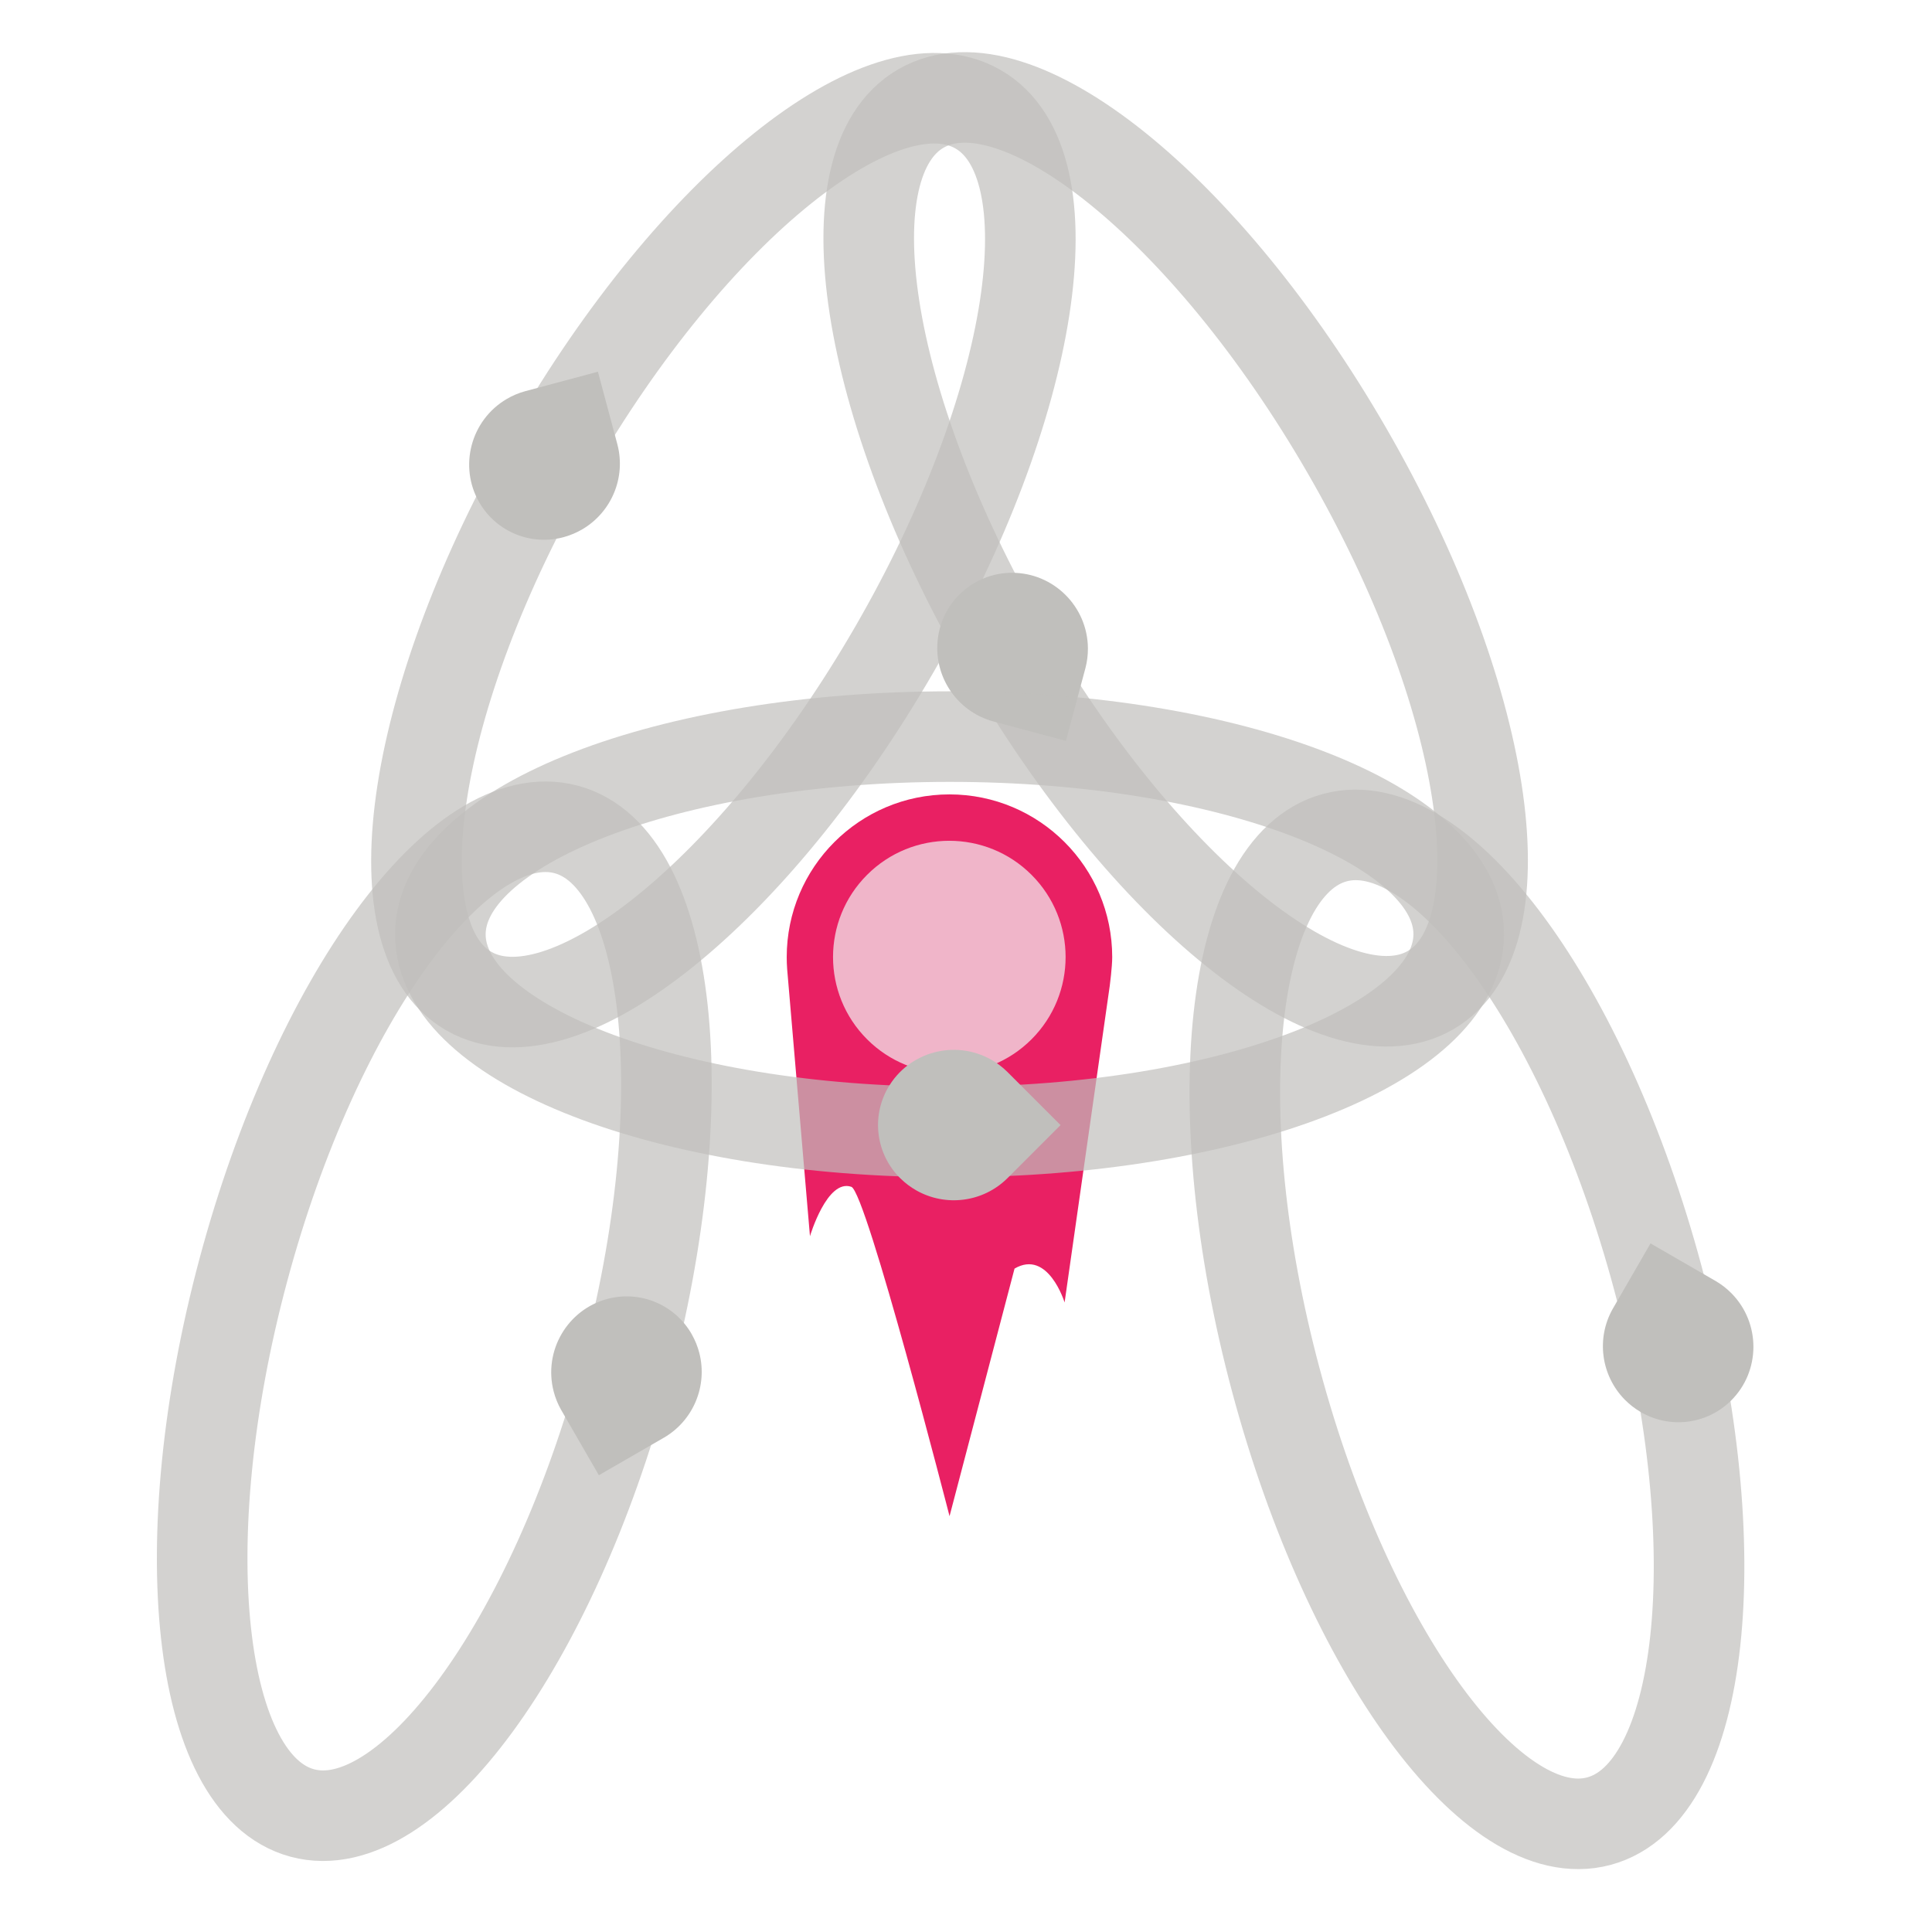
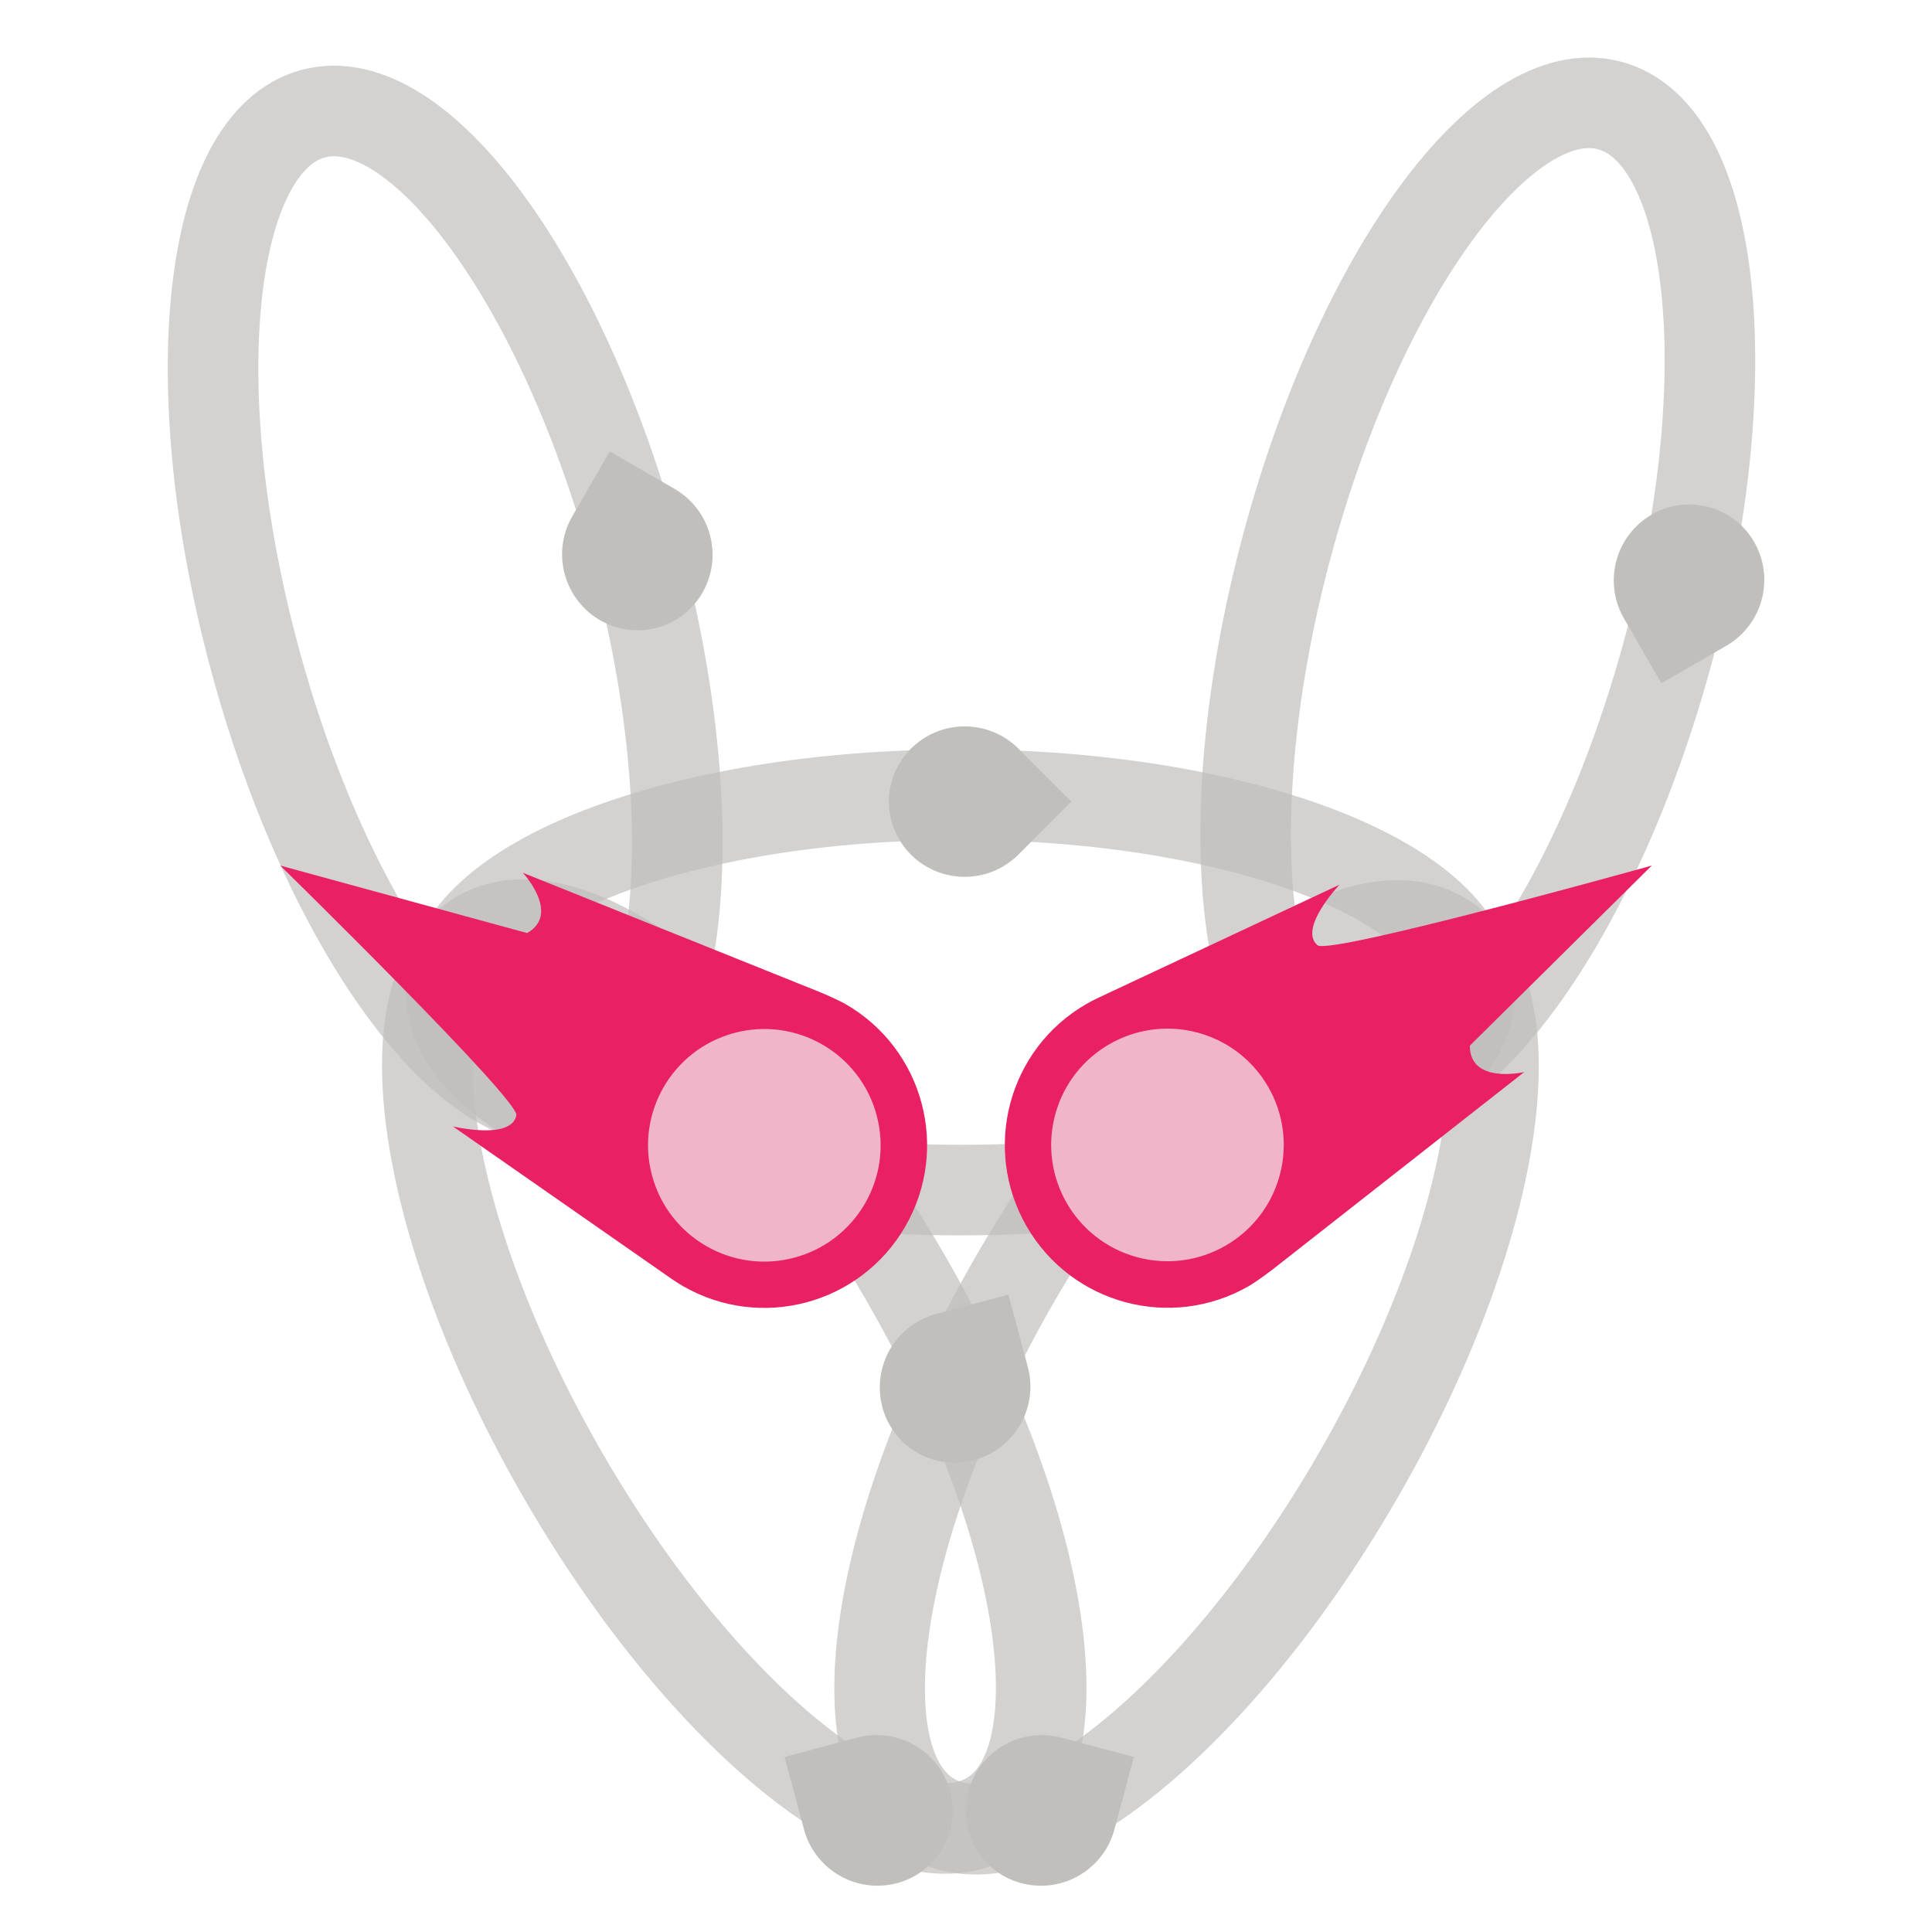
<svg xmlns="http://www.w3.org/2000/svg" width="64" height="64" viewBox="0 0 64 64" fill="none" version="1.1" id="svg2">
  <defs id="defs2" />
-   <g id="g2" transform="matrix(2.460617,2.460617,2.460617,-2.460617,-200.7611,-81.80415)">
-     <path style="fill:#e92063;fill-opacity:1;stroke-width:0.01" d="m 74.015,20.358 c 0,0 -2.743,1.622 -2.878,1.556 -0.22,-0.107 0.054,-0.611 0.054,-0.611 -0.65,0.548 -1.301,1.096 -1.951,1.644 -0.029,0.025 -0.057,0.051 -0.084,0.078 -0.605,0.605 -0.605,1.586 0,2.191 0.605,0.605 1.586,0.605 2.191,0 0.066,-0.066 0.176,-0.209 0.176,-0.209 l 1.828,-2.436 c 0,0 -0.471,0.25 -0.565,-0.109 z" id="path2" />
-     <circle style="fill:#f3f3f3;fill-opacity:0.703;stroke-width:0.01" cx="70.25" cy="24.12" r="1.107" id="circle2" />
-   </g>
-   <g id="g9" transform="rotate(15,30.50642,-23.93489)">
-     <ellipse style="fill:none;fill-opacity:0.098;stroke:#c0bfbc;stroke-width:3;stroke-dasharray:none;stroke-opacity:0.698" id="ellipse12" cx="-45.641" cy="-32.47" rx="16.867" ry="6.549" transform="matrix(2.5093099e-4,-1,-1,2.5093099e-4,0,0)" />
-     <g id="g5" transform="matrix(0.5537249,0.5537249,-0.5537249,0.5537249,41.27671,-4.533775)" style="fill:#c0bfbc">
-       <path id="path4" style="fill:#c0bfbc;fill-opacity:1;stroke:none;stroke-width:2.554;stroke-linejoin:round;stroke-dasharray:none;stroke-opacity:1;paint-order:stroke markers fill" d="m 43.273,44.105 a 3.204,3.181 44.954 0 0 -3.09,2.335 3.204,3.181 44.954 0 0 2.247,3.933 3.204,3.181 44.954 0 0 0.836,0.117 h 0.025 l 3.168,10e-7 -10e-7,-3.192 a 3.204,3.181 44.954 0 0 -2.357,-3.075 3.204,3.181 44.954 0 0 -0.828,-0.117 z" />
+   <g id="g12" transform="translate(0.3601785,0.1763173)">
+     <g id="g9" transform="matrix(0.9659258,-0.258819,-0.258819,-0.9659258,-5.155324,72.35857)">
+       <ellipse style="fill:none;fill-opacity:0.098;stroke:#c0bfbc;stroke-width:3;stroke-dasharray:none;stroke-opacity:0.698" id="ellipse12" cx="-45.641" cy="-32.47" rx="16.867" ry="6.549" transform="matrix(2.5093099e-4,-1,-1,2.5093099e-4,0,0)" />
+       <g id="g5" transform="matrix(0.5537249,0.5537249,-0.5537249,0.5537249,41.27671,-4.533775)" style="fill:#c0bfbc">
+         <path id="path4" style="fill:#c0bfbc;fill-opacity:1;stroke:none;stroke-width:2.554;stroke-linejoin:round;stroke-dasharray:none;stroke-opacity:1;paint-order:stroke markers fill" d="m 43.273,44.105 a 3.204,3.181 44.954 0 0 -3.09,2.335 3.204,3.181 44.954 0 0 2.247,3.933 3.204,3.181 44.954 0 0 0.836,0.117 h 0.025 l 3.168,10e-7 -10e-7,-3.192 a 3.204,3.181 44.954 0 0 -2.357,-3.075 3.204,3.181 44.954 0 0 -0.828,-0.117 z" />
+       </g>
+     </g>
+     <ellipse style="fill:none;fill-opacity:0.098;stroke:#c0bfbc;stroke-width:3;stroke-dasharray:none;stroke-opacity:0.698" id="ellipse4" cx="-51.32" cy="-1.972" rx="16.867" ry="6.549" transform="matrix(-0.5002173,-0.8658999,0.8661508,-0.4997827,0,0)" />
+     <g id="g1" transform="matrix(0.7564024,0.2026774,-0.2026774,0.7564024,-4.909771,3.727047)" style="fill:#c0bfbc">
+       <path id="path1" style="fill:#c0bfbc;fill-opacity:1;stroke:none;stroke-width:2.554;stroke-linejoin:round;stroke-dasharray:none;stroke-opacity:1;paint-order:stroke markers fill" d="m 61.569,60.822 a 3.204,3.181 14.954 0 0 1.509,-3.567 3.204,3.181 14.954 0 0 -3.913,-2.283 3.204,3.181 14.954 0 0 -0.782,0.316 l -0.022,0.012 -2.743,1.584 1.596,2.765 a 3.204,3.181 14.954 0 0 3.579,1.485 3.204,3.181 14.954 0 0 0.776,-0.313 z" />
+       <path id="path13" style="fill:#c0bfbc;fill-opacity:1;stroke:none;stroke-width:2.554;stroke-linejoin:round;stroke-dasharray:none;stroke-opacity:1;paint-order:stroke markers fill" d="m 66.702,59.447 a 3.181,3.204 45.046 0 1 -3.09,-2.335 3.181,3.204 45.046 0 1 2.247,-3.933 3.181,3.204 45.046 0 1 0.836,-0.117 l 0.025,-1e-6 3.168,-10e-7 -10e-7,3.193 a 3.181,3.204 45.046 0 1 -2.357,3.075 3.181,3.204 45.046 0 1 -0.828,0.117 z" />
+     </g>
+     <ellipse style="fill:none;fill-opacity:0.098;stroke:#c0bfbc;stroke-width:3;stroke-dasharray:none;stroke-opacity:0.698" id="ellipse11" cx="-19.902" cy="-56.458" rx="16.867" ry="6.549" transform="matrix(0.5002173,-0.8658999,-0.8661508,-0.4997827,0,0)" />
+     <g id="g3" transform="matrix(-0.2026774,-0.7564024,0.7564024,-0.2026774,4.271275,88.08385)" style="fill:#c0bfbc">
+       <path id="path3" style="fill:#c0bfbc;fill-opacity:1;stroke:none;stroke-width:2.554;stroke-linejoin:round;stroke-dasharray:none;stroke-opacity:1;paint-order:stroke markers fill" d="m 43.273,44.105 a 3.204,3.181 44.954 0 0 -3.09,2.335 3.204,3.181 44.954 0 0 2.247,3.933 3.204,3.181 44.954 0 0 0.836,0.117 h 0.025 l 3.168,10e-7 -10e-7,-3.192 a 3.204,3.181 44.954 0 0 -2.357,-3.075 3.204,3.181 44.954 0 0 -0.828,-0.117 z" />
+     </g>
+     <g id="g10" transform="matrix(0.258819,-0.9659258,-0.9659258,-0.258819,68.13628,72.0891)">
+       <ellipse style="fill:none;fill-opacity:0.098;stroke:#c0bfbc;stroke-width:3;stroke-dasharray:none;stroke-opacity:0.698" id="ellipse1" cx="-45.641" cy="-32.47" rx="16.867" ry="6.549" transform="matrix(-1,2.5093099e-4,2.5093099e-4,-1,0,0)" />
+       <g id="g6" transform="matrix(-0.5537249,0.5537249,-0.5537249,-0.5537249,98.13924,28.0799)" style="fill:#c0bfbc">
+         <path id="path5" style="fill:#c0bfbc;fill-opacity:1;stroke:none;stroke-width:2.554;stroke-linejoin:round;stroke-dasharray:none;stroke-opacity:1;paint-order:stroke markers fill" d="m 43.273,44.105 a 3.204,3.181 44.954 0 0 -3.09,2.335 3.204,3.181 44.954 0 0 2.247,3.933 3.204,3.181 44.954 0 0 0.836,0.117 h 0.025 l 3.168,10e-7 -10e-7,-3.192 a 3.204,3.181 44.954 0 0 -2.357,-3.075 3.204,3.181 44.954 0 0 -0.828,-0.117 z" />
+       </g>
+     </g>
+     <g id="g8-7" transform="matrix(1,0,0,-1,13.08772,64.23917)">
+       <ellipse style="fill:none;fill-opacity:0.098;stroke:#c0bfbc;stroke-width:3;stroke-dasharray:none;stroke-opacity:0.698" id="ellipse11-3" cx="18.375" cy="31.546" rx="16.867" ry="6.549" transform="matrix(1,-2.5093099e-4,-2.5093099e-4,1,0,0)" />
+       <g id="g3-7" transform="matrix(0.5537249,0.5537249,0.5537249,-0.5537249,-31.63895,40.09381)" style="fill:#c0bfbc">
+         <path id="path3-9" style="fill:#c0bfbc;fill-opacity:1;stroke:none;stroke-width:2.554;stroke-linejoin:round;stroke-dasharray:none;stroke-opacity:1;paint-order:stroke markers fill" d="m 43.273,44.105 a 3.204,3.181 44.954 0 0 -3.09,2.335 3.204,3.181 44.954 0 0 2.247,3.933 3.204,3.181 44.954 0 0 0.836,0.117 h 0.025 l 3.168,10e-7 -10e-7,-3.192 a 3.204,3.181 44.954 0 0 -2.357,-3.075 3.204,3.181 44.954 0 0 -0.828,-0.117 z" />
+       </g>
    </g>
  </g>
-   <g id="g7" transform="rotate(30,28.01793,4.155434)">
-     <ellipse style="fill:none;fill-opacity:0.098;stroke:#c0bfbc;stroke-width:3;stroke-dasharray:none;stroke-opacity:0.698" id="ellipse4" cx="18.375" cy="31.546" rx="16.867" ry="6.549" transform="matrix(-2.5093099e-4,1,1,-2.5093099e-4,0,0)" />
-     <g id="g1" transform="matrix(0.5537249,-0.5537249,-0.5537249,-0.5537249,27.21788,69.00908)" style="fill:#c0bfbc">
-       <path id="path1" style="fill:#c0bfbc;fill-opacity:1;stroke:none;stroke-width:2.554;stroke-linejoin:round;stroke-dasharray:none;stroke-opacity:1;paint-order:stroke markers fill" d="m 43.273,44.105 a 3.204,3.181 44.954 0 0 -3.09,2.335 3.204,3.181 44.954 0 0 2.247,3.933 3.204,3.181 44.954 0 0 0.836,0.117 h 0.025 l 3.168,10e-7 -10e-7,-3.192 a 3.204,3.181 44.954 0 0 -2.357,-3.075 3.204,3.181 44.954 0 0 -0.828,-0.117 z" />
+   <g id="g13" transform="translate(0,1.012055)">
+     <g id="g2" transform="matrix(3.361266,0.9006485,-0.9006485,3.361266,-175.7316,-107.4289)">
+       <path style="fill:#e92063;fill-opacity:1;stroke-width:0.01" d="m 74.015,20.358 c 0,0 -2.743,1.622 -2.878,1.556 -0.22,-0.107 0.054,-0.611 0.054,-0.611 -0.65,0.548 -1.301,1.096 -1.951,1.644 -0.029,0.025 -0.057,0.051 -0.084,0.078 -0.605,0.605 -0.605,1.586 0,2.191 0.605,0.605 1.586,0.605 2.191,0 0.066,-0.066 0.176,-0.209 0.176,-0.209 l 1.828,-2.436 c 0,0 -0.471,0.25 -0.565,-0.109 z" id="path2" />
+       <circle style="fill:#f3f3f3;fill-opacity:0.703;stroke-width:0.01" cx="70.25" cy="24.12" r="1.107" id="circle2" />
    </g>
-   </g>
-   <g id="g8" transform="rotate(60,40.21198,42.69116)">
-     <ellipse style="fill:none;fill-opacity:0.098;stroke:#c0bfbc;stroke-width:3;stroke-dasharray:none;stroke-opacity:0.698" id="ellipse11" cx="18.375" cy="31.546" rx="16.867" ry="6.549" transform="matrix(1,-2.5093099e-4,-2.5093099e-4,1,0,0)" />
-     <g id="g3" transform="matrix(0.5537249,0.5537249,0.5537249,-0.5537249,-31.63895,40.09381)" style="fill:#c0bfbc">
-       <path id="path3" style="fill:#c0bfbc;fill-opacity:1;stroke:none;stroke-width:2.554;stroke-linejoin:round;stroke-dasharray:none;stroke-opacity:1;paint-order:stroke markers fill" d="m 43.273,44.105 a 3.204,3.181 44.954 0 0 -3.09,2.335 3.204,3.181 44.954 0 0 2.247,3.933 3.204,3.181 44.954 0 0 0.836,0.117 h 0.025 l 3.168,10e-7 -10e-7,-3.192 a 3.204,3.181 44.954 0 0 -2.357,-3.075 3.204,3.181 44.954 0 0 -0.828,-0.117 z" />
-     </g>
-   </g>
-   <g id="g10" transform="rotate(75,39.56888,40.1776)">
-     <ellipse style="fill:none;fill-opacity:0.098;stroke:#c0bfbc;stroke-width:3;stroke-dasharray:none;stroke-opacity:0.698" id="ellipse1" cx="-45.641" cy="-32.47" rx="16.867" ry="6.549" transform="matrix(-1,2.5093099e-4,2.5093099e-4,-1,0,0)" />
-     <g id="g6" transform="matrix(-0.5537249,0.5537249,-0.5537249,-0.5537249,98.13924,28.0799)" style="fill:#c0bfbc">
-       <path id="path5" style="fill:#c0bfbc;fill-opacity:1;stroke:none;stroke-width:2.554;stroke-linejoin:round;stroke-dasharray:none;stroke-opacity:1;paint-order:stroke markers fill" d="m 43.273,44.105 a 3.204,3.181 44.954 0 0 -3.09,2.335 3.204,3.181 44.954 0 0 2.247,3.933 3.204,3.181 44.954 0 0 0.836,0.117 h 0.025 l 3.168,10e-7 -10e-7,-3.192 a 3.204,3.181 44.954 0 0 -2.357,-3.075 3.204,3.181 44.954 0 0 -0.828,-0.117 z" />
-     </g>
-   </g>
-   <g id="g8-7" transform="translate(13.08772,-0.5918031)">
-     <ellipse style="fill:none;fill-opacity:0.098;stroke:#c0bfbc;stroke-width:3;stroke-dasharray:none;stroke-opacity:0.698" id="ellipse11-3" cx="18.375" cy="31.546" rx="16.867" ry="6.549" transform="matrix(1,-2.5093099e-4,-2.5093099e-4,1,0,0)" />
-     <g id="g3-7" transform="matrix(0.5537249,0.5537249,0.5537249,-0.5537249,-31.63895,40.09381)" style="fill:#c0bfbc">
-       <path id="path3-9" style="fill:#c0bfbc;fill-opacity:1;stroke:none;stroke-width:2.554;stroke-linejoin:round;stroke-dasharray:none;stroke-opacity:1;paint-order:stroke markers fill" d="m 43.273,44.105 a 3.204,3.181 44.954 0 0 -3.09,2.335 3.204,3.181 44.954 0 0 2.247,3.933 3.204,3.181 44.954 0 0 0.836,0.117 h 0.025 l 3.168,10e-7 -10e-7,-3.192 a 3.204,3.181 44.954 0 0 -2.357,-3.075 3.204,3.181 44.954 0 0 -0.828,-0.117 z" />
+     <g id="g11" transform="matrix(-0.9006485,-3.361266,3.361266,-0.9006485,7.516044,294.7803)">
+       <path style="fill:#e92063;fill-opacity:1;stroke-width:0.01" d="m 74.015,20.358 c 0,0 -2.743,1.622 -2.878,1.556 -0.22,-0.107 0.054,-0.611 0.054,-0.611 -0.65,0.548 -1.301,1.096 -1.951,1.644 -0.029,0.025 -0.057,0.051 -0.084,0.078 -0.605,0.605 -0.605,1.586 0,2.191 0.605,0.605 1.586,0.605 2.191,0 0.066,-0.066 0.176,-0.209 0.176,-0.209 l 1.828,-2.436 c 0,0 -0.471,0.25 -0.565,-0.109 z" id="path6" />
+       <circle style="fill:#f3f3f3;fill-opacity:0.703;stroke-width:0.01" cx="70.25" cy="24.12" r="1.107" id="circle6" />
    </g>
  </g>
</svg>
